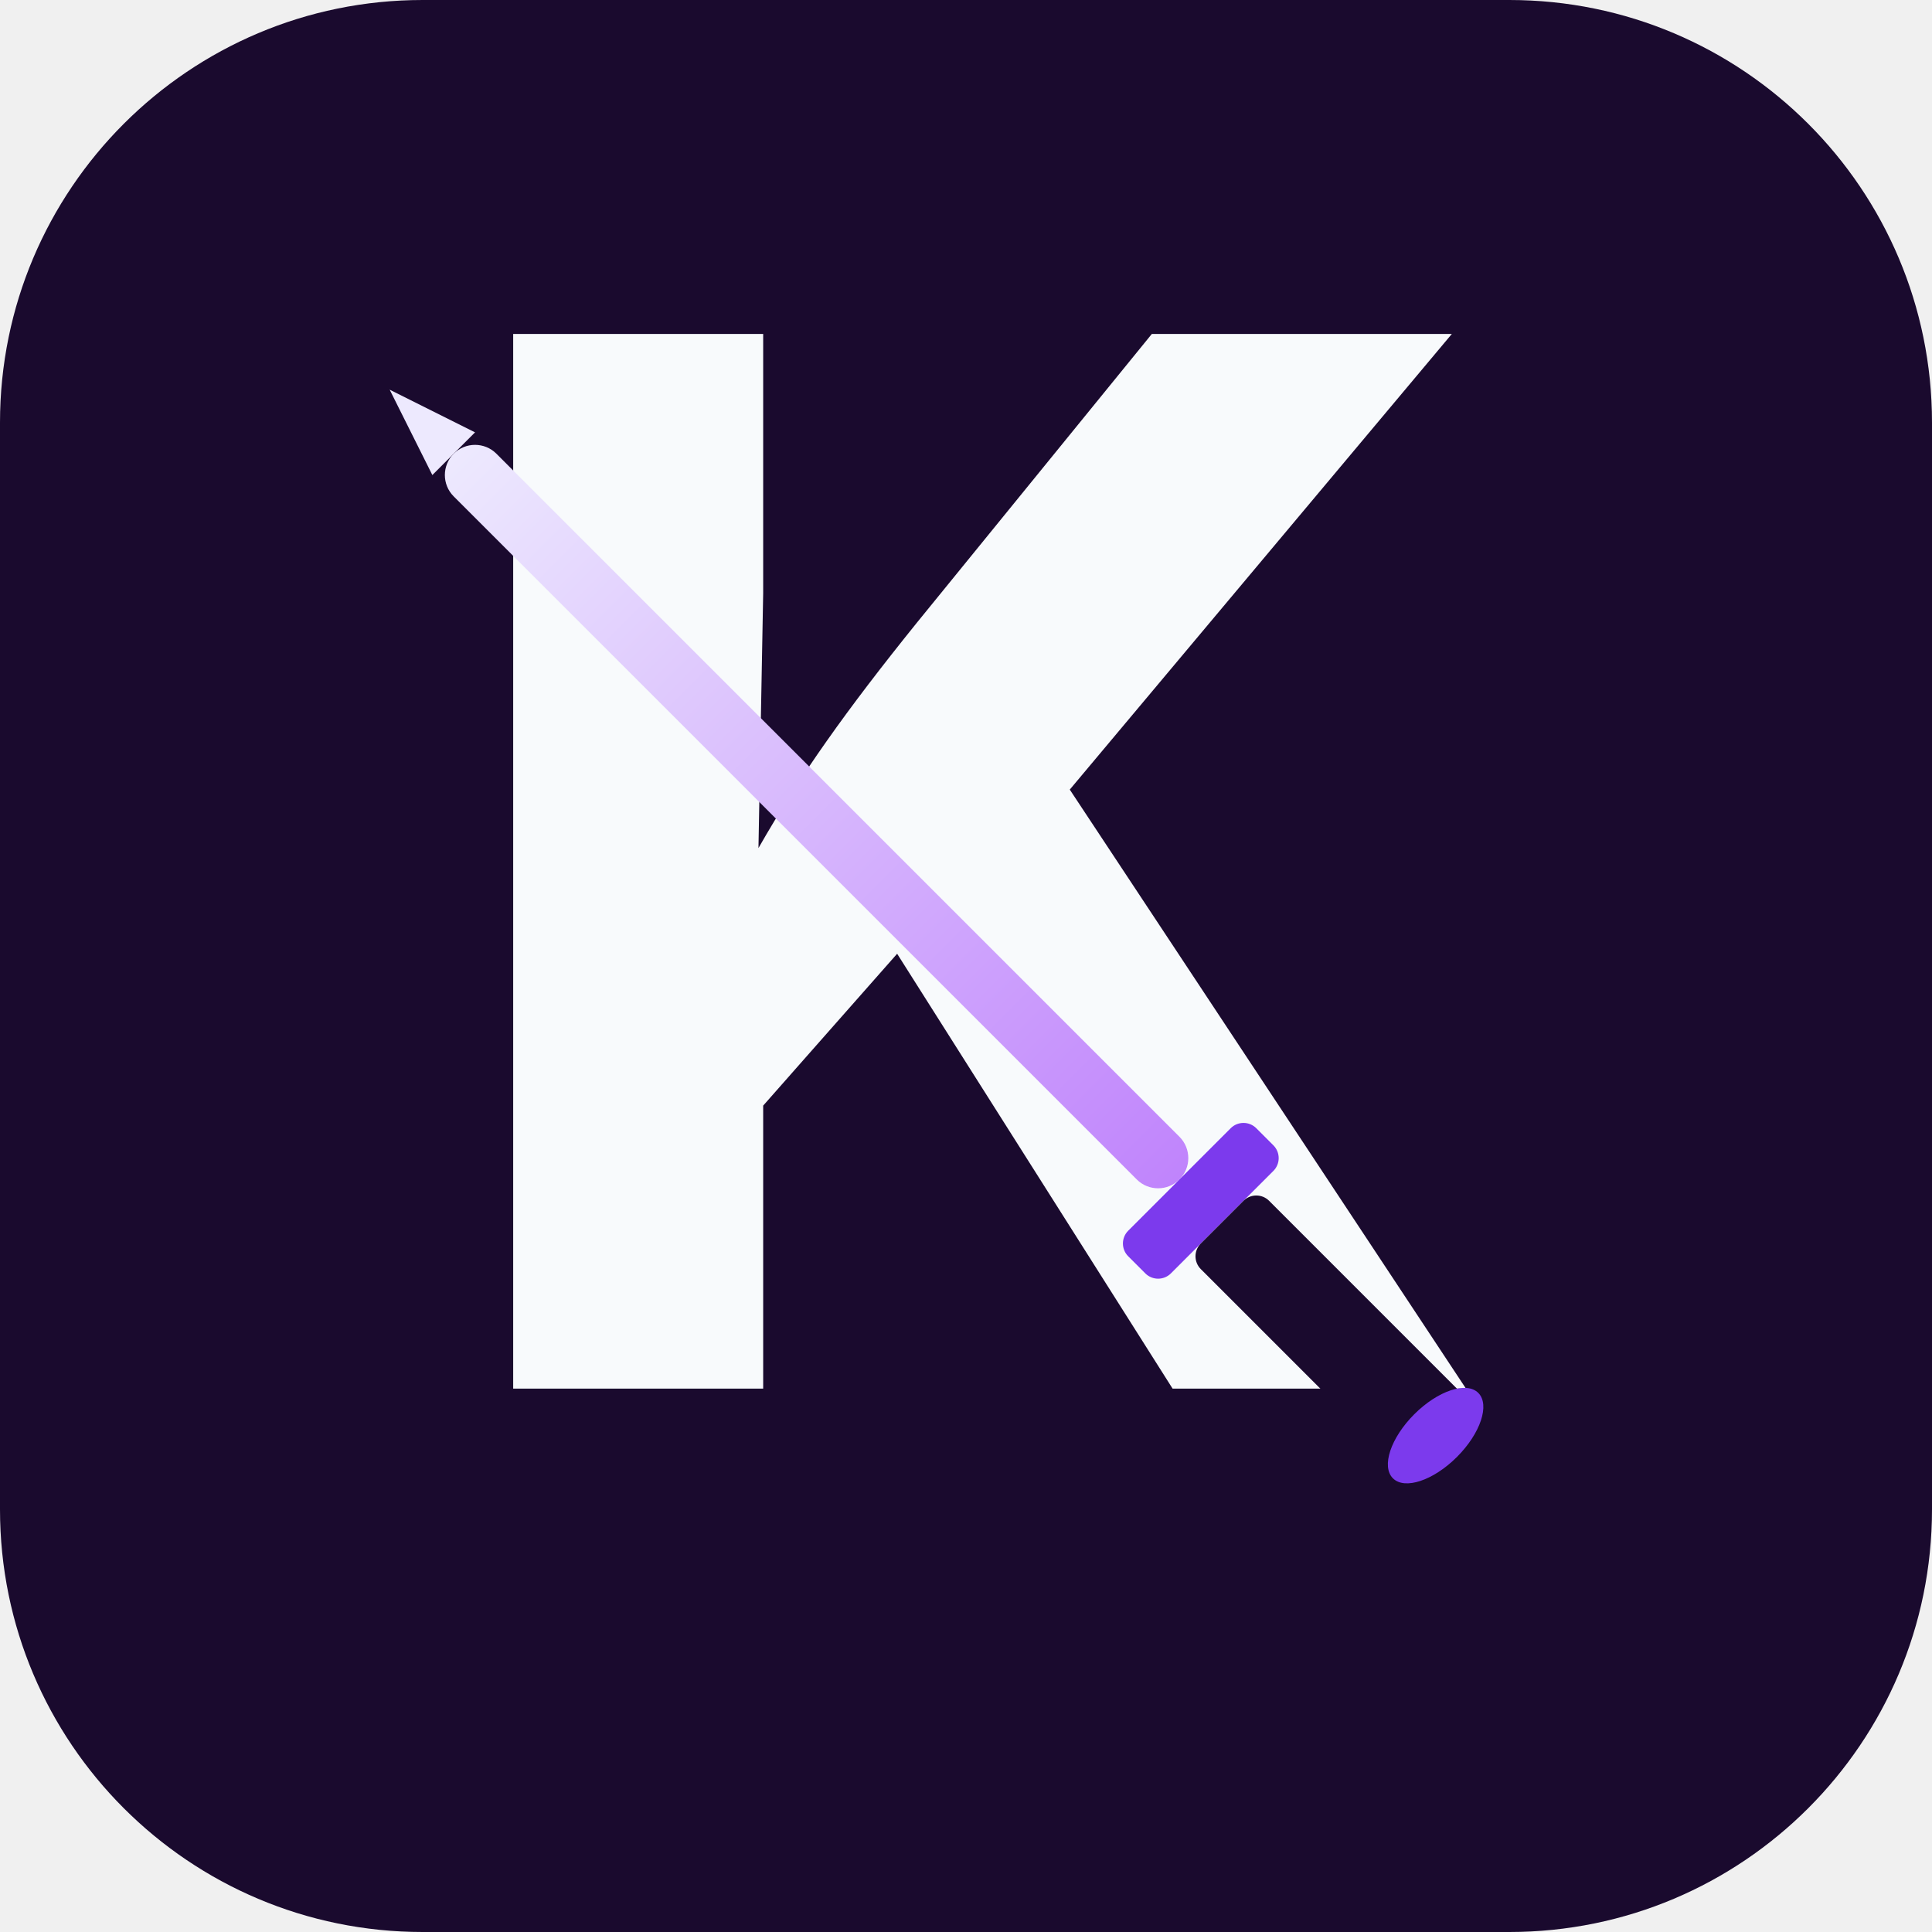
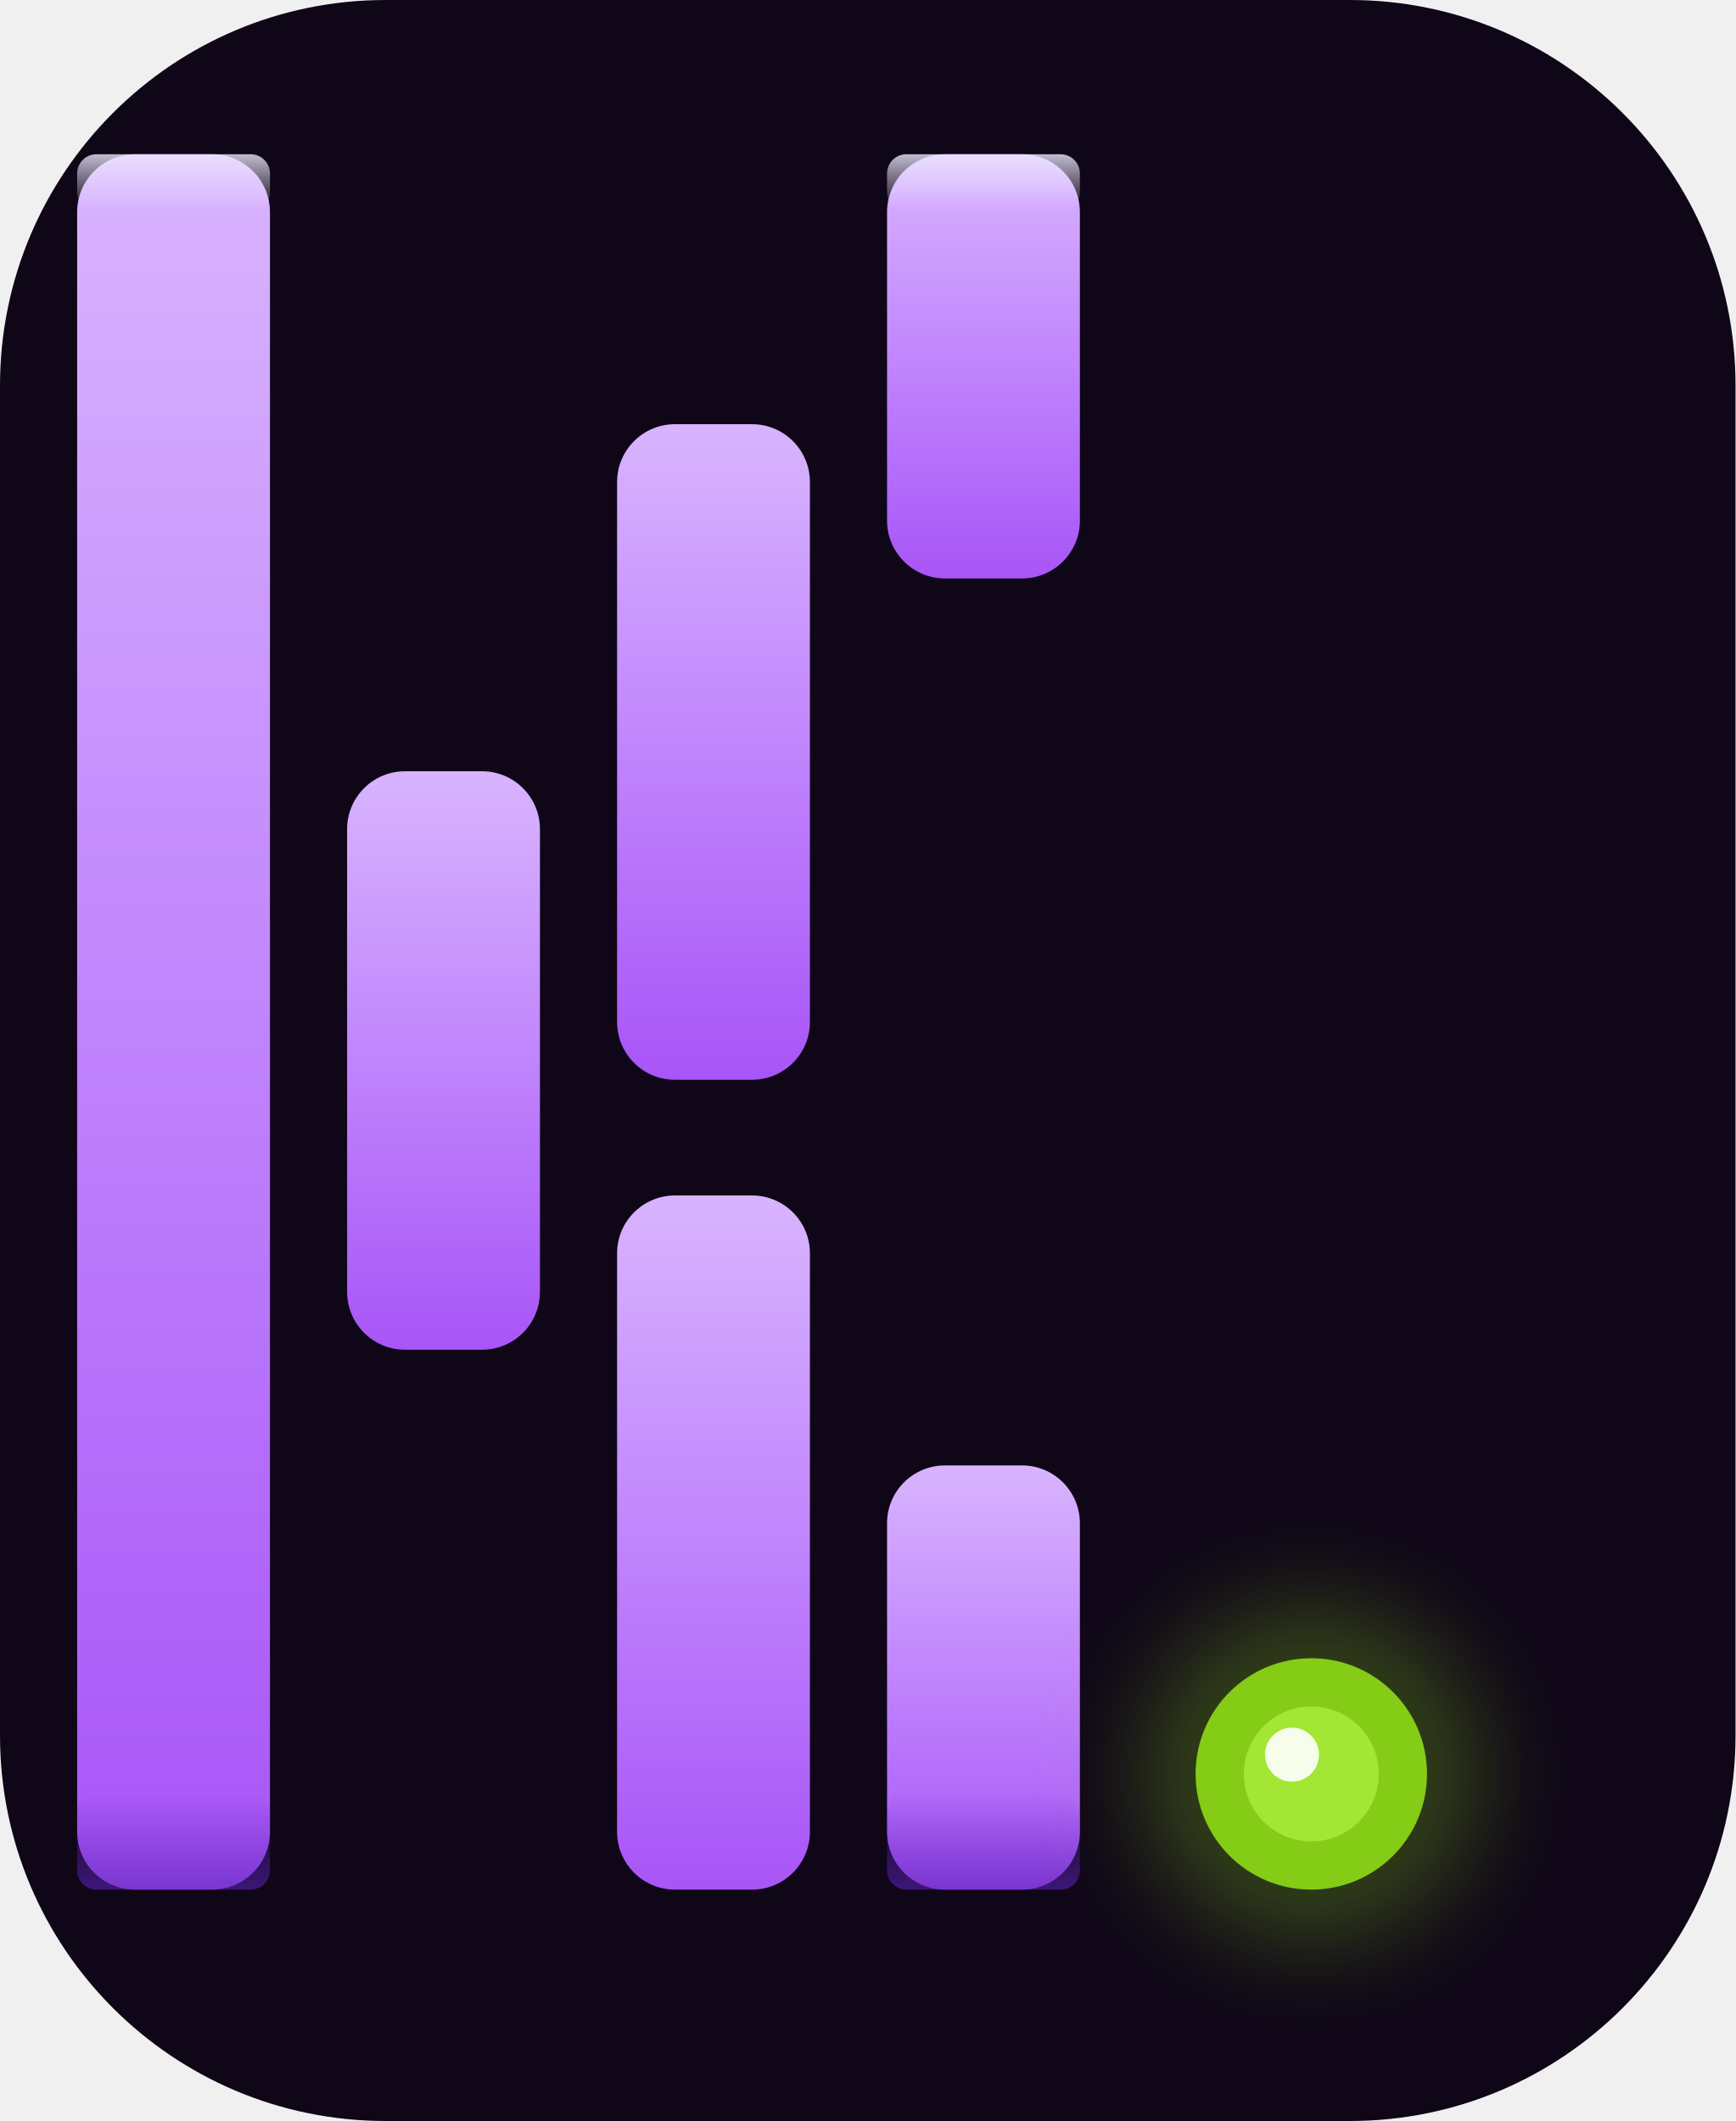
- <svg xmlns="http://www.w3.org/2000/svg" viewBox="0 0 32 32">
+ <svg xmlns="http://www.w3.org/2000/svg" viewBox="0 0 90 110">
  <defs>
-     <linearGradient id="bladeGrad" x1="0" y1="0" x2="0" y2="1">
-       <stop offset="0%" stop-color="#EDE9FE" />
-       <stop offset="100%" stop-color="#C084FC" />
+     <linearGradient id="kBlock" x1="0" y1="0" x2="0" y2="1">
+       <stop offset="0%" stop-color="#D8B4FE" />
+       <stop offset="50%" stop-color="#C084FC" />
+       <stop offset="100%" stop-color="#A855F7" />
    </linearGradient>
+     <linearGradient id="kHl" x1="0" y1="0" x2="0" y2="1">
+       <stop offset="0%" stop-color="#EDE9FE" stop-opacity="0.8" />
+       <stop offset="100%" stop-color="#EDE9FE" stop-opacity="0" />
+     </linearGradient>
+     <linearGradient id="kSh" x1="0" y1="0" x2="0" y2="1">
+       <stop offset="0%" stop-color="#5B21B6" stop-opacity="0" />
+       <stop offset="100%" stop-color="#5B21B6" stop-opacity="0.6" />
+     </linearGradient>
+     <filter id="kGlow" x="-100%" y="-100%" width="300%" height="300%">
+       <feGaussianBlur stdDeviation="2.5" />
+     </filter>
  </defs>
-   <rect width="32" height="32" rx="7" fill="#1A0A2E" />
-   <text x="16" y="23" font-family="-apple-system, BlinkMacSystemFont, sans-serif" font-size="24" font-weight="800" fill="#F8FAFC" text-anchor="middle" letter-spacing="-1">K</text>
-   <g transform="translate(16 16) rotate(-45)">
-     <rect x="-0.5" y="-12" width="1" height="17" rx="0.5" fill="url(#bladeGrad)" />
-     <polygon points="-0.5,-12 0.5,-12 0,-13.5" fill="#EDE9FE" />
-     <rect x="-1.5" y="5" width="3" height="1" rx="0.3" fill="#7C3AED" />
-     <rect x="-0.8" y="6" width="1.6" height="5" rx="0.3" fill="#1A0A2E" />
-     <ellipse cx="0" cy="11" rx="1" ry="0.5" fill="#7C3AED" />
-   </g>
+   <rect width="90" height="110" rx="20" fill="#0F0618" />
+   <rect x="4" y="8" width="10" height="90" rx="3" fill="url(#kBlock)" />
+   <rect x="4" y="8" width="10" height="3" rx="1" fill="url(#kHl)" />
+   <rect x="4" y="93" width="10" height="5" rx="1" fill="url(#kSh)" />
+   <rect x="18" y="40" width="10" height="30" rx="3" fill="url(#kBlock)" />
+   <rect x="32" y="22" width="10" height="34" rx="3" fill="url(#kBlock)" />
+   <rect x="46" y="8" width="10" height="22" rx="3" fill="url(#kBlock)" />
+   <rect x="46" y="8" width="10" height="3" rx="1" fill="url(#kHl)" />
+   <rect x="32" y="62" width="10" height="36" rx="3" fill="url(#kBlock)" />
+   <rect x="46" y="76" width="10" height="22" rx="3" fill="url(#kBlock)" />
+   <rect x="46" y="93" width="10" height="5" rx="1" fill="url(#kSh)" />
+   <circle cx="68" cy="92" r="9" fill="#84CC16" opacity="0.3" filter="url(#kGlow)" />
+   <circle cx="68" cy="92" r="6" fill="#84CC16" />
+   <circle cx="68" cy="92" r="3.5" fill="#A3E635" />
+   <circle cx="67" cy="91" r="1.4" fill="#FFFFFF" opacity="0.9" />
</svg>
